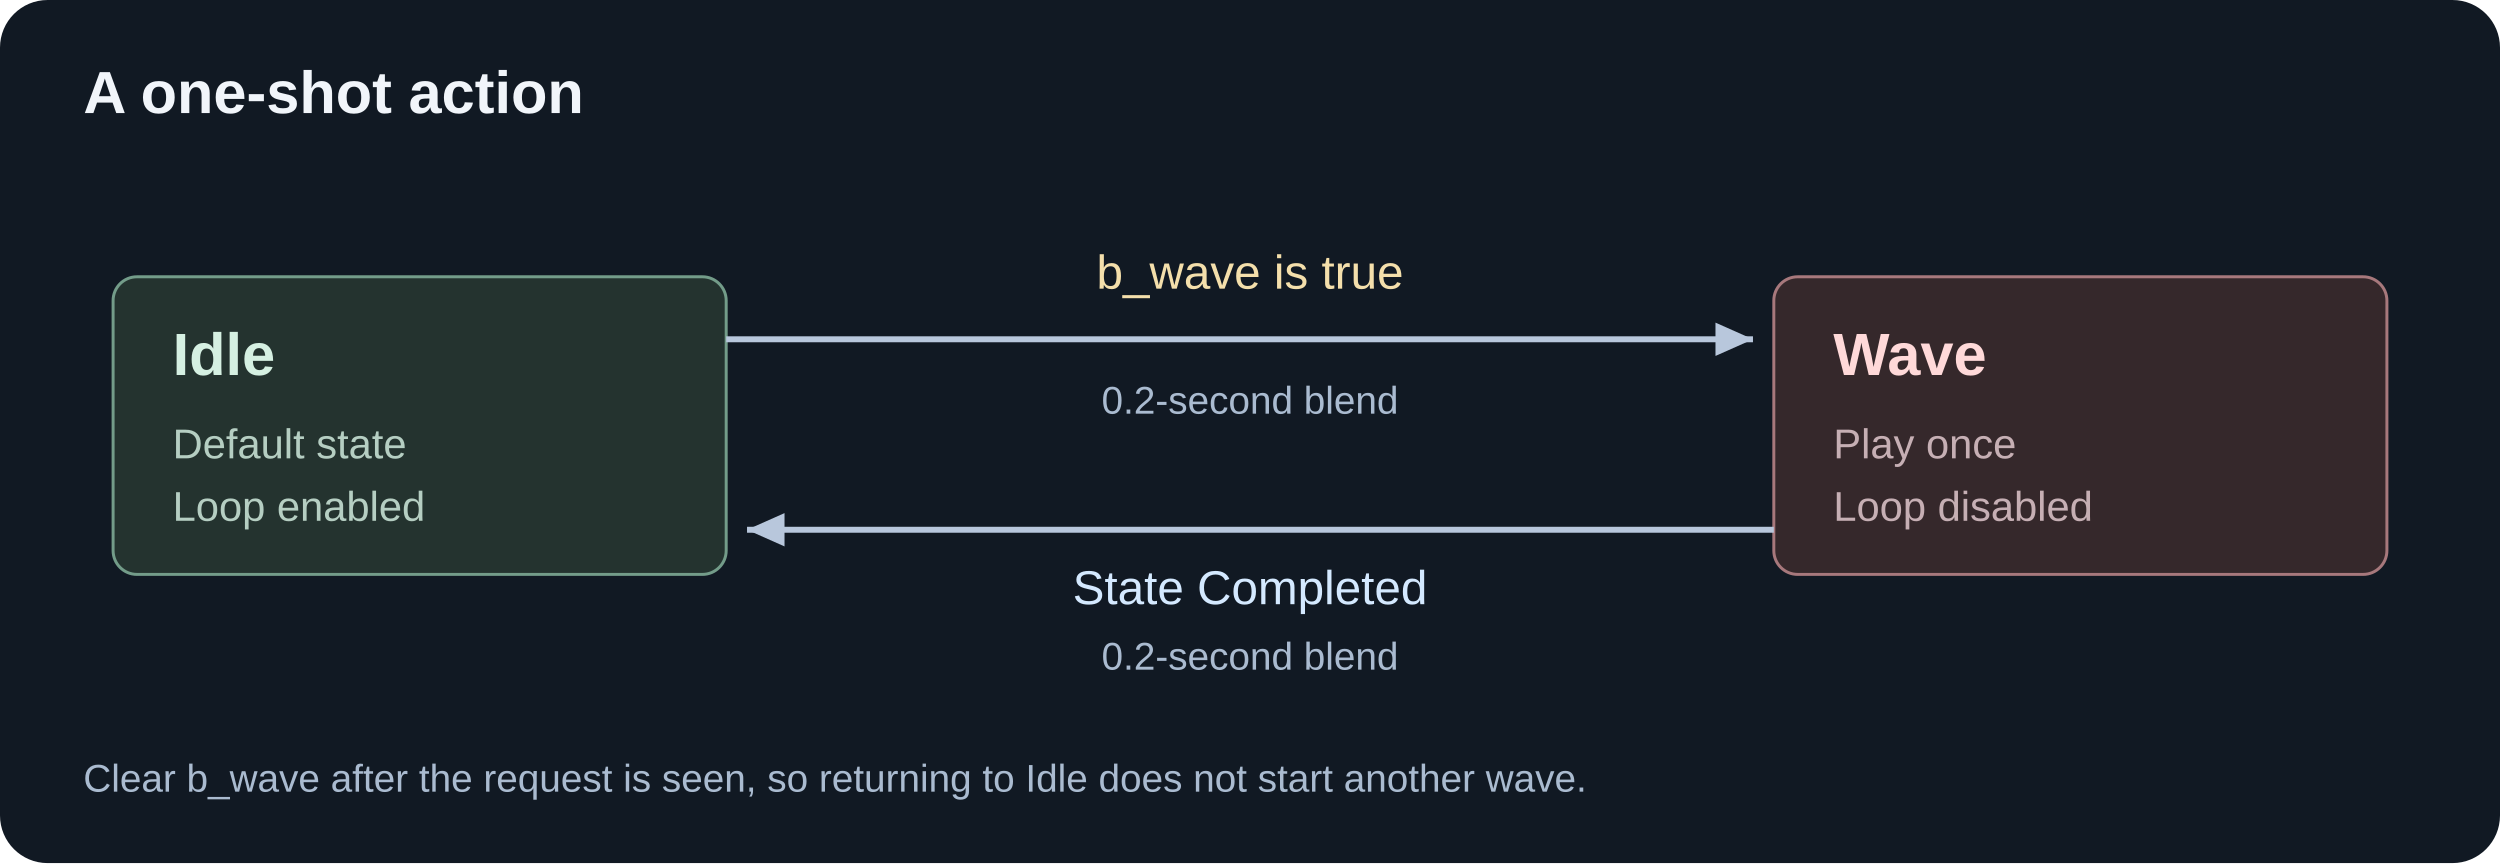
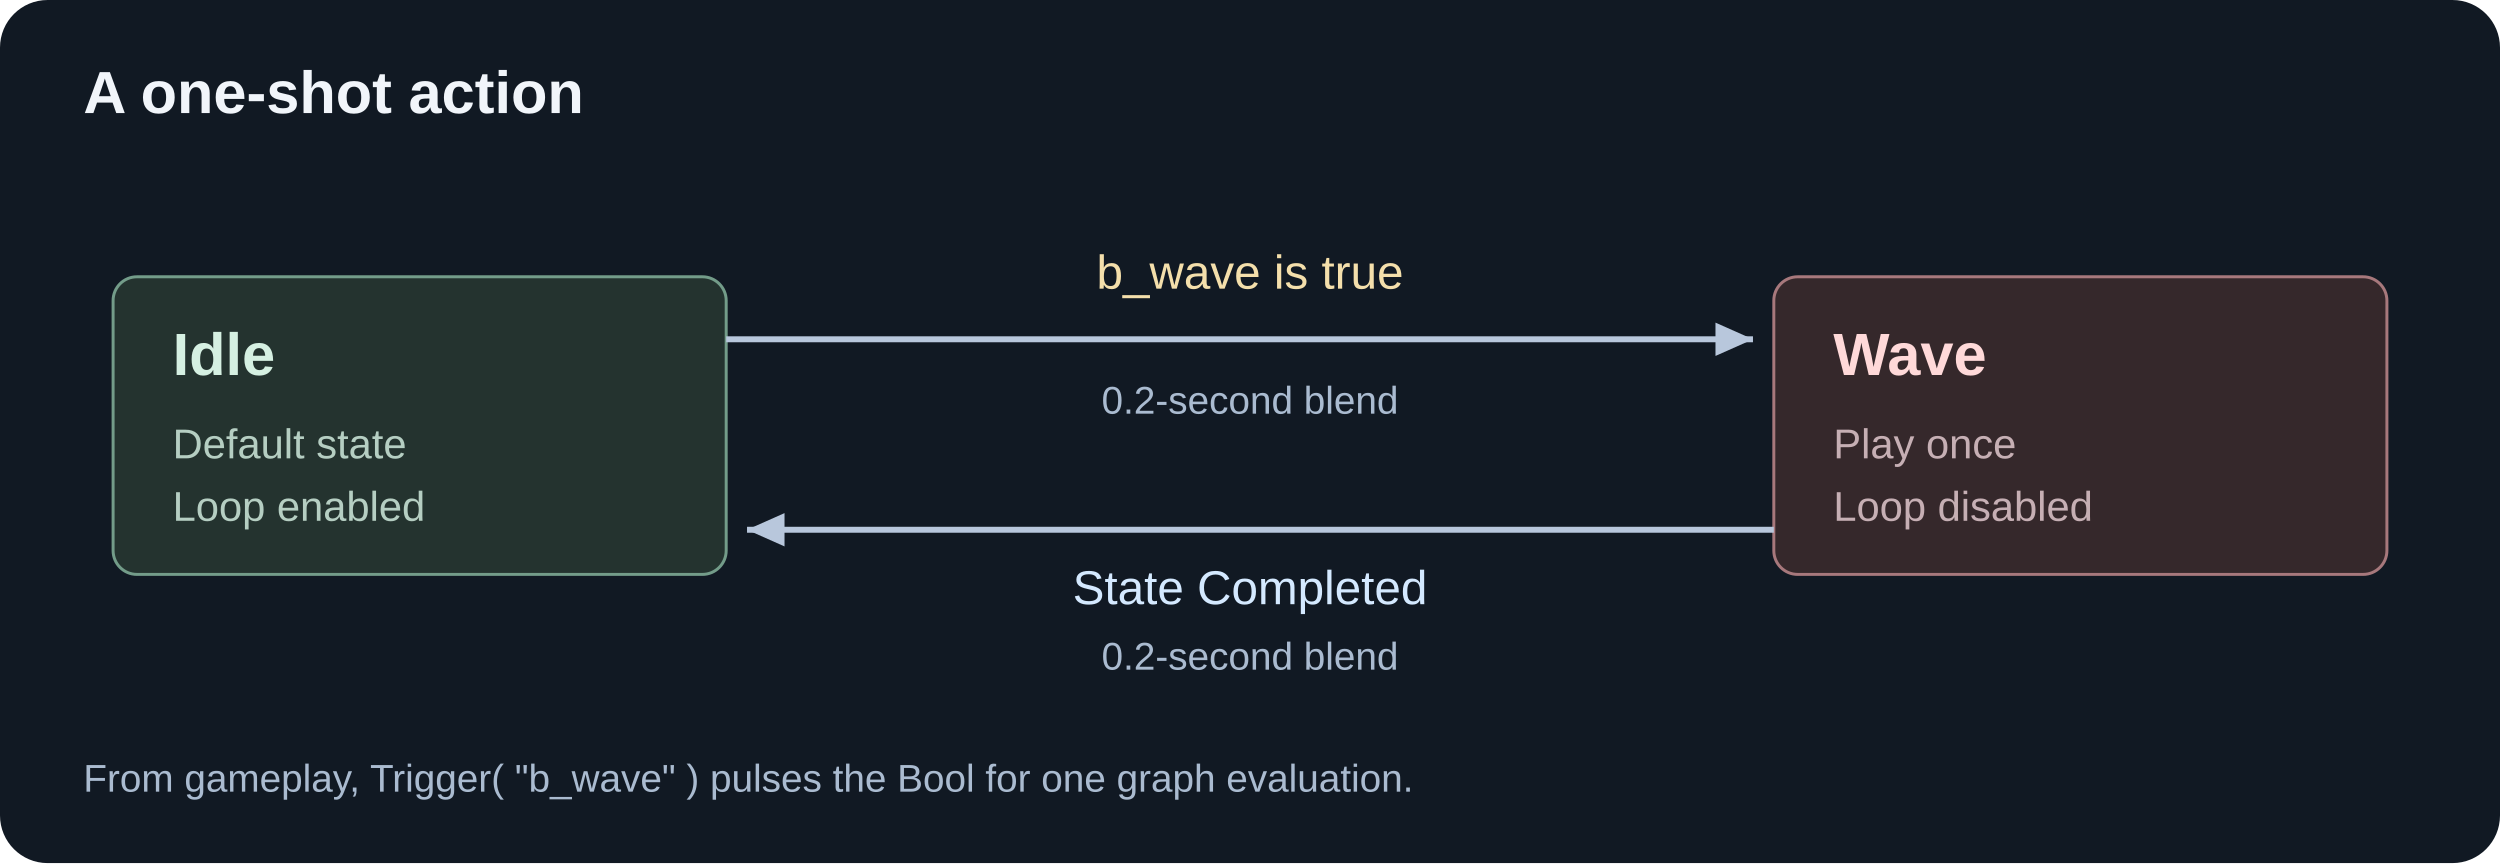
<svg xmlns="http://www.w3.org/2000/svg" width="840" height="290" viewBox="0 0 840 290" role="img" aria-labelledby="title description">
  <defs>
    <marker id="arrow" viewBox="0 0 10 10" refX="9" refY="5" markerWidth="7" markerHeight="7" orient="auto">
      <path d="M 0 1 L 9 5 L 0 9 Z" fill="#b8c7dc" />
    </marker>
  </defs>
  <rect width="840" height="290" rx="16" fill="#111923" />
  <g font-family="Segoe UI, Arial, sans-serif">
    <text x="28" y="38" fill="#f1f5fa" font-size="20" font-weight="600">A one-shot action</text>
    <rect x="38" y="93" width="206" height="100" rx="8" fill="#24332f" stroke="#739c89" />
    <text x="58" y="126" fill="#d5f0e2" font-size="20" font-weight="600">Idle</text>
    <text x="58" y="154" fill="#b5cec2" font-size="14">Default state</text>
    <text x="58" y="175" fill="#b5cec2" font-size="14">Loop enabled</text>
    <rect x="596" y="93" width="206" height="100" rx="8" fill="#35282b" stroke="#a7787c" />
    <text x="616" y="126" fill="#ffd9d9" font-size="20" font-weight="600">Wave</text>
    <text x="616" y="154" fill="#c6afb4" font-size="14">Play once</text>
    <text x="616" y="175" fill="#c6afb4" font-size="14">Loop disabled</text>
    <g fill="none" stroke="#b8c7dc" stroke-width="2" marker-end="url(#arrow)">
      <path d="M 244 114 H 589" />
      <path d="M 596 178 H 251" />
    </g>
    <g text-anchor="middle">
      <text x="420" y="97" fill="#f4dfab" font-size="16">b_wave is true</text>
      <text x="420" y="139" fill="#aabbd0" font-size="13">0.2-second blend</text>
      <text x="420" y="203" fill="#d4e9ff" font-size="16">State Completed</text>
      <text x="420" y="225" fill="#aabbd0" font-size="13">0.2-second blend</text>
    </g>
-     <text x="28" y="266" fill="#aabbd0" font-size="13">Clear b_wave after the request is seen, so returning to Idle does not start another wave.</text>
+     <text x="28" y="266" fill="#aabbd0" font-size="13">From gameplay, Trigger( "b_wave" ) pulses the Bool for one graph evaluation.</text>
  </g>
</svg>
